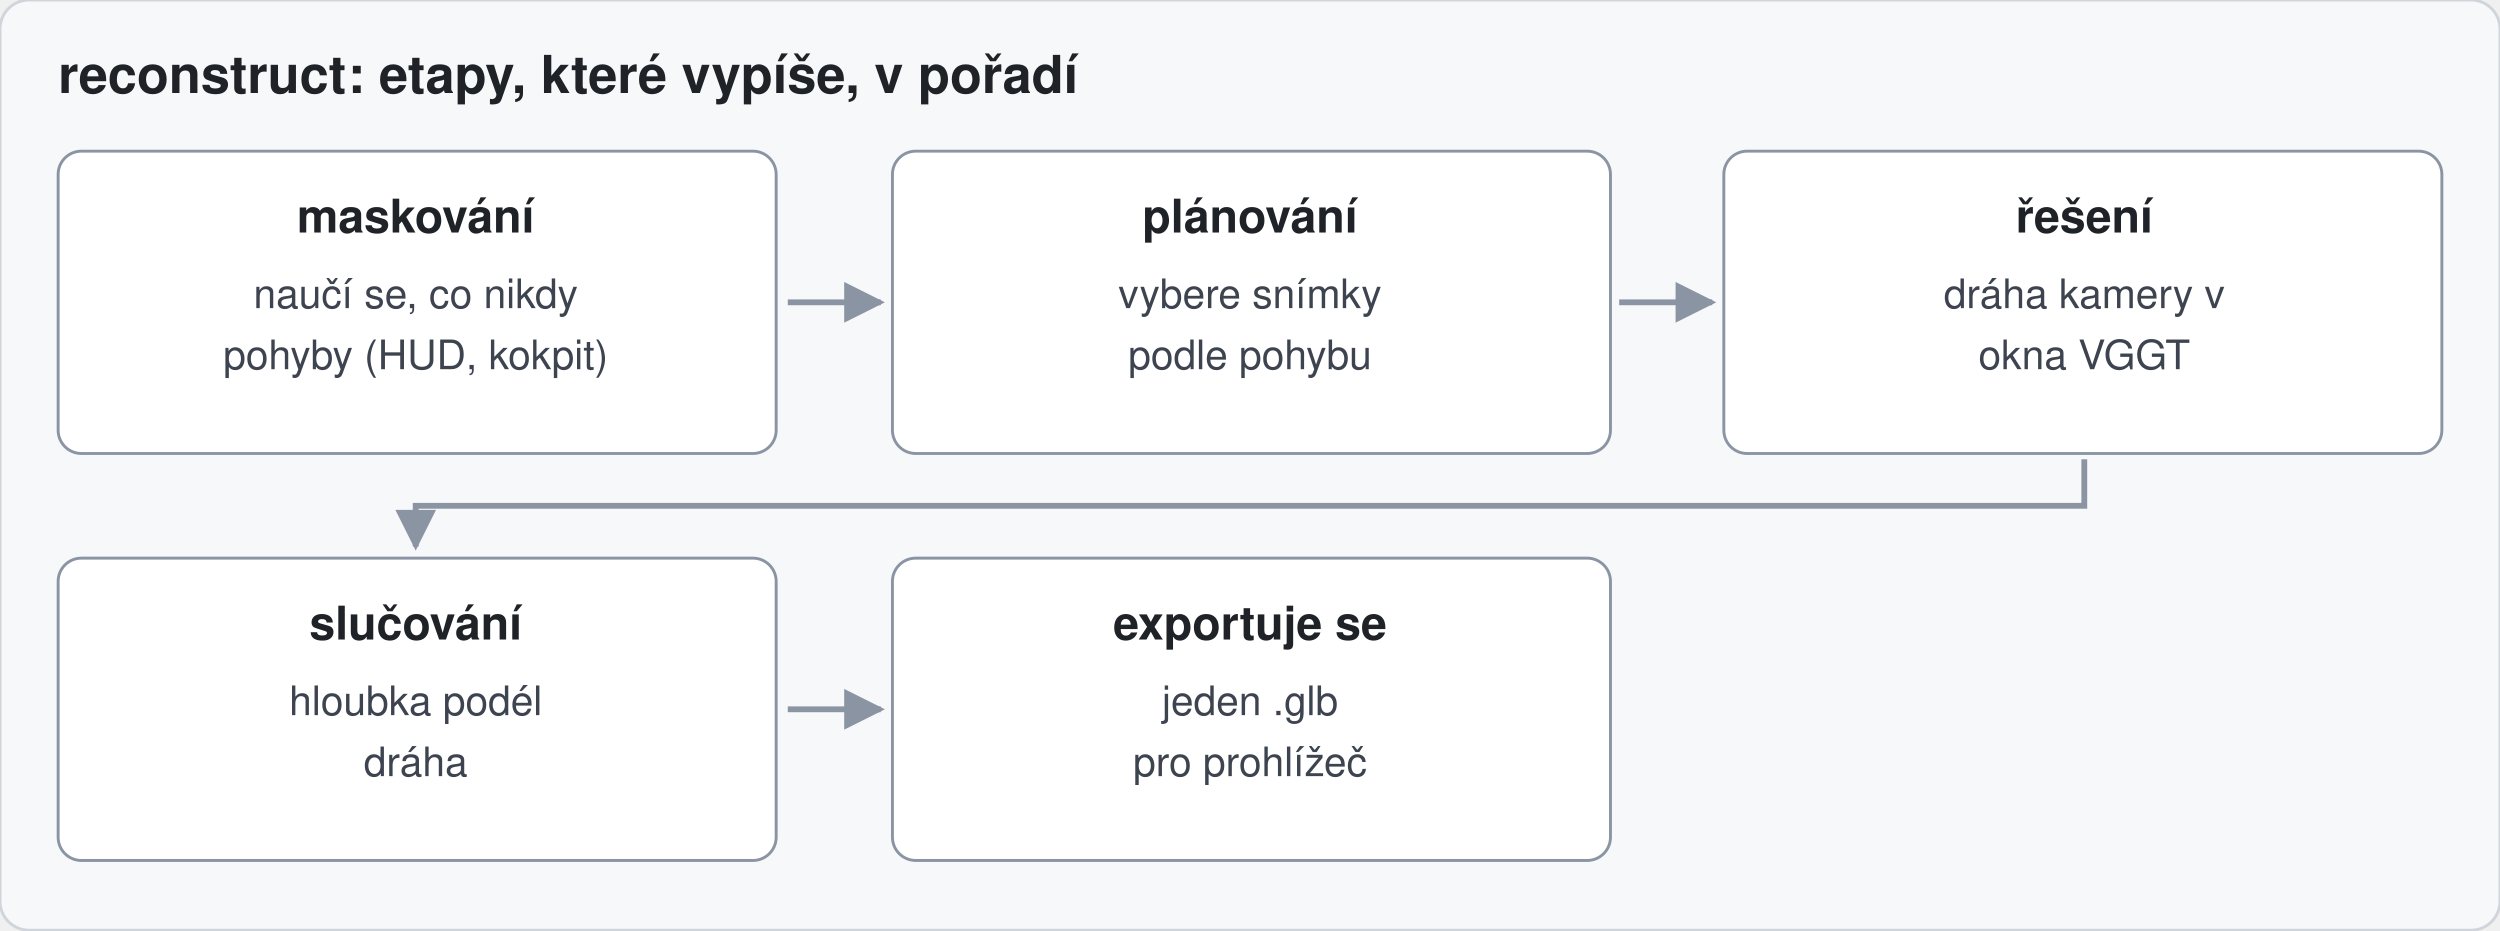
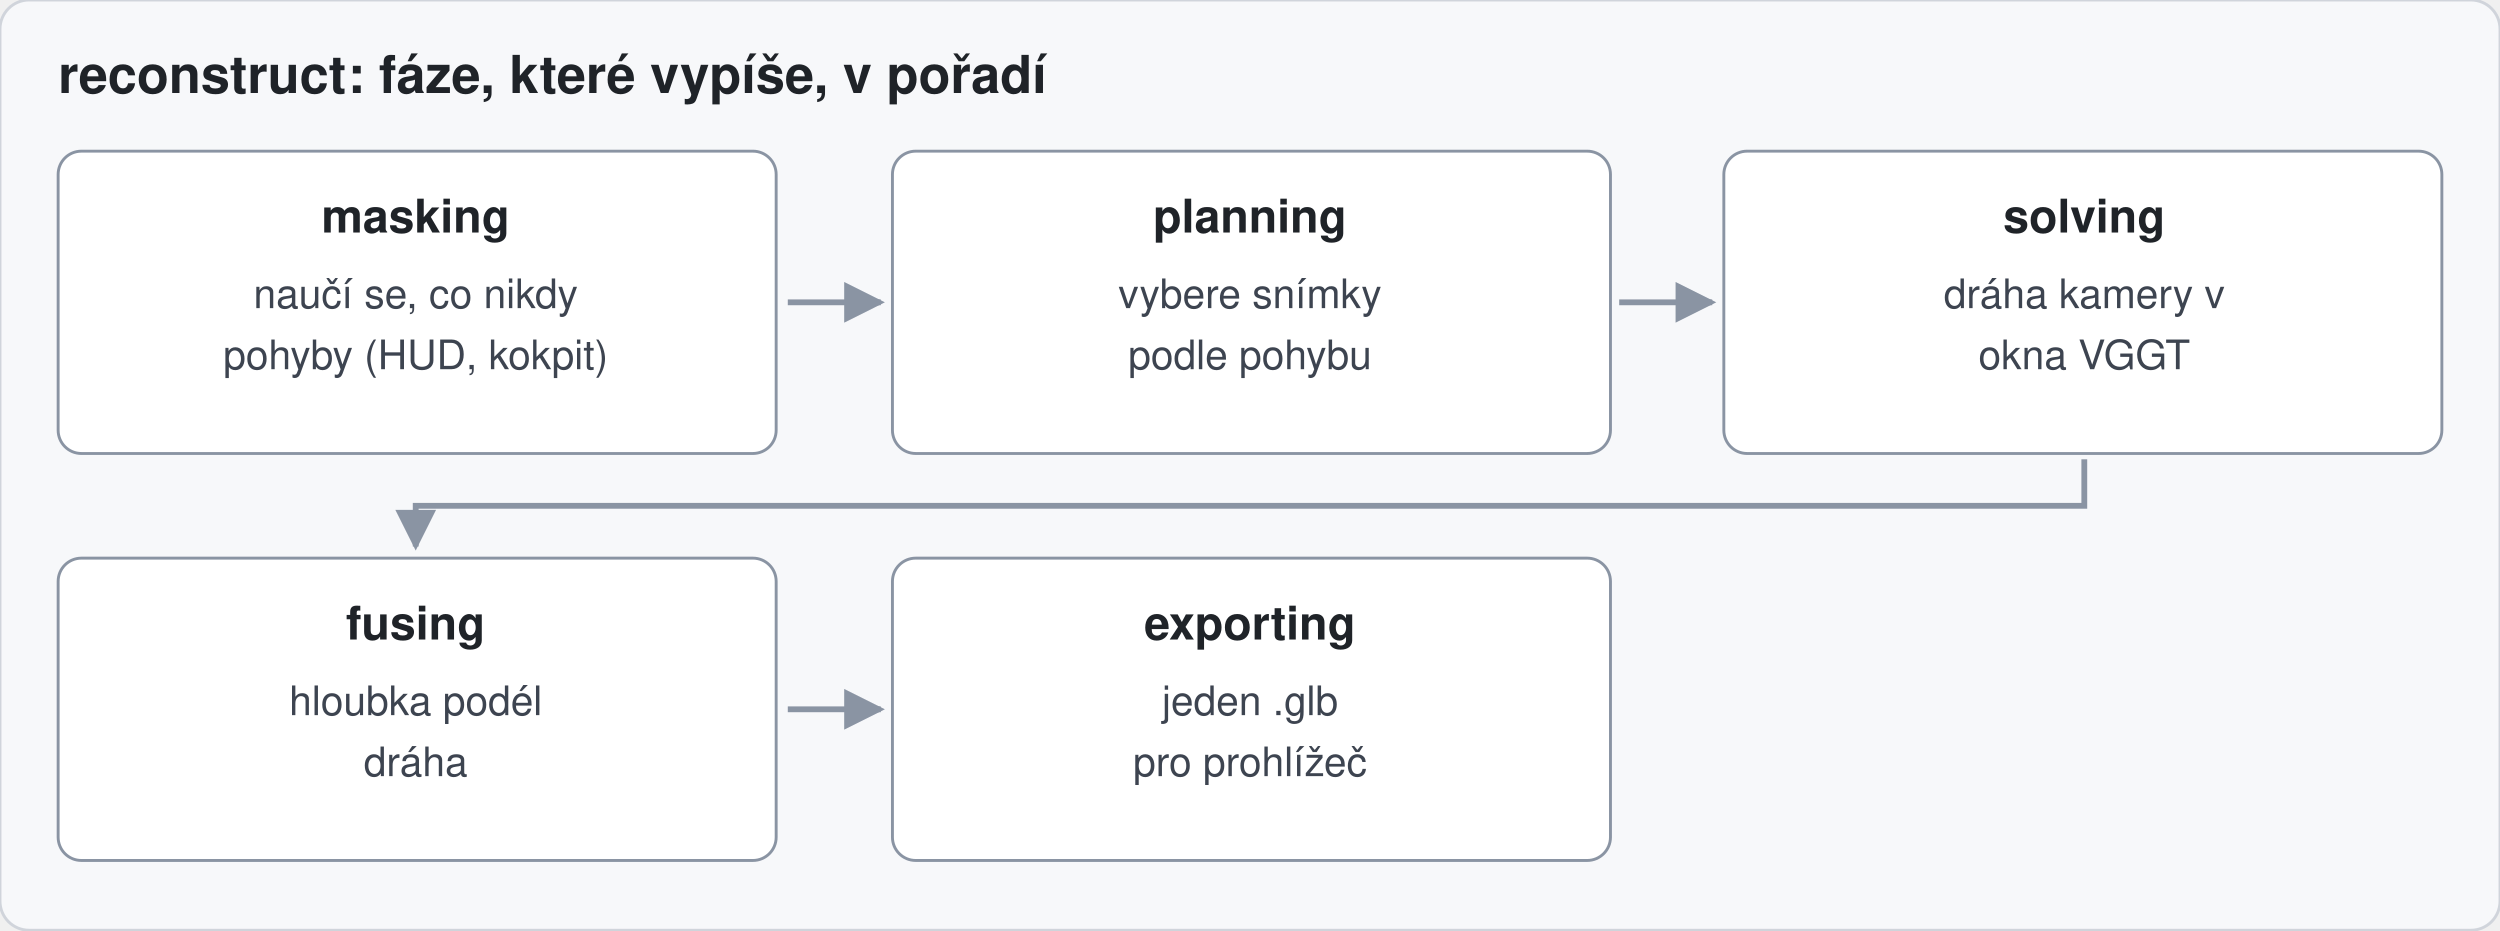
<svg xmlns="http://www.w3.org/2000/svg" width="860" height="320" viewBox="0 0 860 320" role="img" aria-label="reconstruct: the stages it prints, in order">
  <rect width="860" height="320" rx="10" fill="#f7f8fa" stroke="#d0d4db" />
  <defs>
    <marker id="a" viewBox="0 0 10 10" refX="9" refY="5" markerWidth="7" markerHeight="7" orient="auto-start-reverse">
      <path d="M0,0 L10,5 L0,10 z" fill="#8a94a3" />
    </marker>
  </defs>
-   <text x="20" y="32" font-family="Segoe UI,Helvetica,Arial,sans-serif" font-size="18" font-weight="600" fill="#1f2328" text-anchor="start">reconstruct: etapy, které vypíše, v pořadí</text>
+   <text x="20" y="32" font-family="Segoe UI,Helvetica,Arial,sans-serif" font-size="18" font-weight="600" fill="#1f2328" text-anchor="start">reconstruct: fáze, které vypíše, v pořadí</text>
  <rect x="20" y="52" width="247" height="104" rx="8" fill="#ffffff" stroke="#8a94a3" />
-   <text x="143" y="80" font-family="Segoe UI,Helvetica,Arial,sans-serif" font-size="16" font-weight="600" fill="#1f2328" text-anchor="middle">maskování</text>
+   <text x="143" y="80" font-family="Segoe UI,Helvetica,Arial,sans-serif" font-size="16" font-weight="600" fill="#1f2328" text-anchor="middle">masking</text>
  <text x="143" y="106" font-family="Segoe UI,Helvetica,Arial,sans-serif" font-size="14" font-weight="400" fill="#3d4450" text-anchor="middle">naučí se, co nikdy</text>
  <text x="143" y="127" font-family="Segoe UI,Helvetica,Arial,sans-serif" font-size="14" font-weight="400" fill="#3d4450" text-anchor="middle">pohyby (HUD, kokpit)</text>
  <rect x="307" y="52" width="247" height="104" rx="8" fill="#ffffff" stroke="#8a94a3" />
-   <text x="430" y="80" font-family="Segoe UI,Helvetica,Arial,sans-serif" font-size="16" font-weight="600" fill="#1f2328" text-anchor="middle">plánování</text>
+   <text x="430" y="80" font-family="Segoe UI,Helvetica,Arial,sans-serif" font-size="16" font-weight="600" fill="#1f2328" text-anchor="middle">planning</text>
  <text x="430" y="106" font-family="Segoe UI,Helvetica,Arial,sans-serif" font-size="14" font-weight="400" fill="#3d4450" text-anchor="middle">vybere snímky</text>
  <text x="430" y="127" font-family="Segoe UI,Helvetica,Arial,sans-serif" font-size="14" font-weight="400" fill="#3d4450" text-anchor="middle">podle pohybu</text>
  <rect x="593" y="52" width="247" height="104" rx="8" fill="#ffffff" stroke="#8a94a3" />
-   <text x="717" y="80" font-family="Segoe UI,Helvetica,Arial,sans-serif" font-size="16" font-weight="600" fill="#1f2328" text-anchor="middle">řešení</text>
+   <text x="717" y="80" font-family="Segoe UI,Helvetica,Arial,sans-serif" font-size="16" font-weight="600" fill="#1f2328" text-anchor="middle">solving</text>
  <text x="717" y="106" font-family="Segoe UI,Helvetica,Arial,sans-serif" font-size="14" font-weight="400" fill="#3d4450" text-anchor="middle">dráha kamery v</text>
  <text x="717" y="127" font-family="Segoe UI,Helvetica,Arial,sans-serif" font-size="14" font-weight="400" fill="#3d4450" text-anchor="middle">okna VGGT</text>
  <rect x="20" y="192" width="247" height="104" rx="8" fill="#ffffff" stroke="#8a94a3" />
-   <text x="143" y="220" font-family="Segoe UI,Helvetica,Arial,sans-serif" font-size="16" font-weight="600" fill="#1f2328" text-anchor="middle">slučování</text>
+   <text x="143" y="220" font-family="Segoe UI,Helvetica,Arial,sans-serif" font-size="16" font-weight="600" fill="#1f2328" text-anchor="middle">fusing</text>
  <text x="143" y="246" font-family="Segoe UI,Helvetica,Arial,sans-serif" font-size="14" font-weight="400" fill="#3d4450" text-anchor="middle">hloubka podél</text>
  <text x="143" y="267" font-family="Segoe UI,Helvetica,Arial,sans-serif" font-size="14" font-weight="400" fill="#3d4450" text-anchor="middle">dráha</text>
  <rect x="307" y="192" width="247" height="104" rx="8" fill="#ffffff" stroke="#8a94a3" />
-   <text x="430" y="220" font-family="Segoe UI,Helvetica,Arial,sans-serif" font-size="16" font-weight="600" fill="#1f2328" text-anchor="middle">exportuje se</text>
+   <text x="430" y="220" font-family="Segoe UI,Helvetica,Arial,sans-serif" font-size="16" font-weight="600" fill="#1f2328" text-anchor="middle">exporting</text>
  <text x="430" y="246" font-family="Segoe UI,Helvetica,Arial,sans-serif" font-size="14" font-weight="400" fill="#3d4450" text-anchor="middle">jeden .glb</text>
  <text x="430" y="267" font-family="Segoe UI,Helvetica,Arial,sans-serif" font-size="14" font-weight="400" fill="#3d4450" text-anchor="middle">pro prohlížeč</text>
  <line x1="271" y1="104.0" x2="303" y2="104.0" stroke="#8a94a3" stroke-width="2" marker-end="url(#a)" />
  <line x1="557" y1="104.0" x2="589" y2="104.0" stroke="#8a94a3" stroke-width="2" marker-end="url(#a)" />
  <path d="M717,158 V174 H143 V188" fill="none" stroke="#8a94a3" stroke-width="2" marker-end="url(#a)" />
  <line x1="271" y1="244.0" x2="303" y2="244.0" stroke="#8a94a3" stroke-width="2" marker-end="url(#a)" />
</svg>
